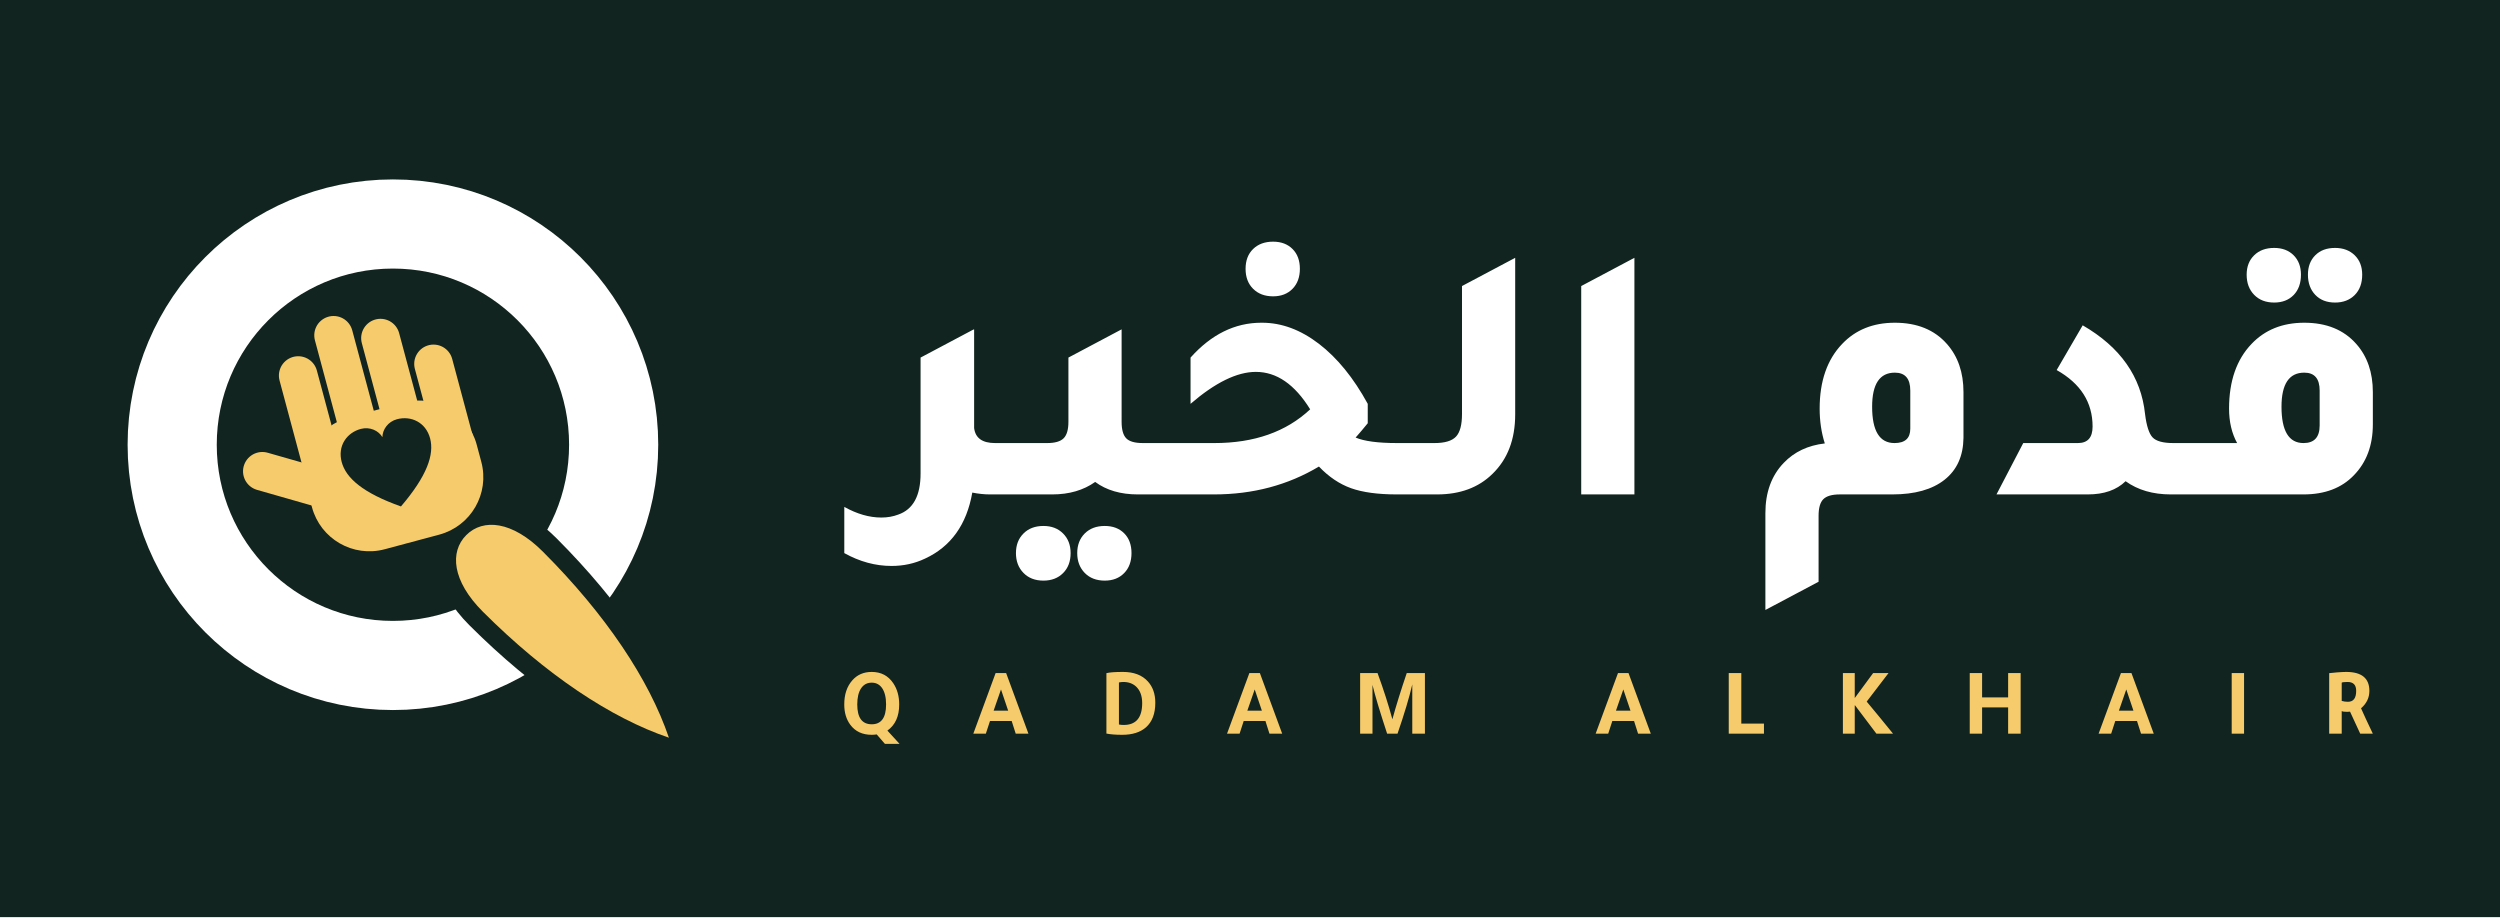
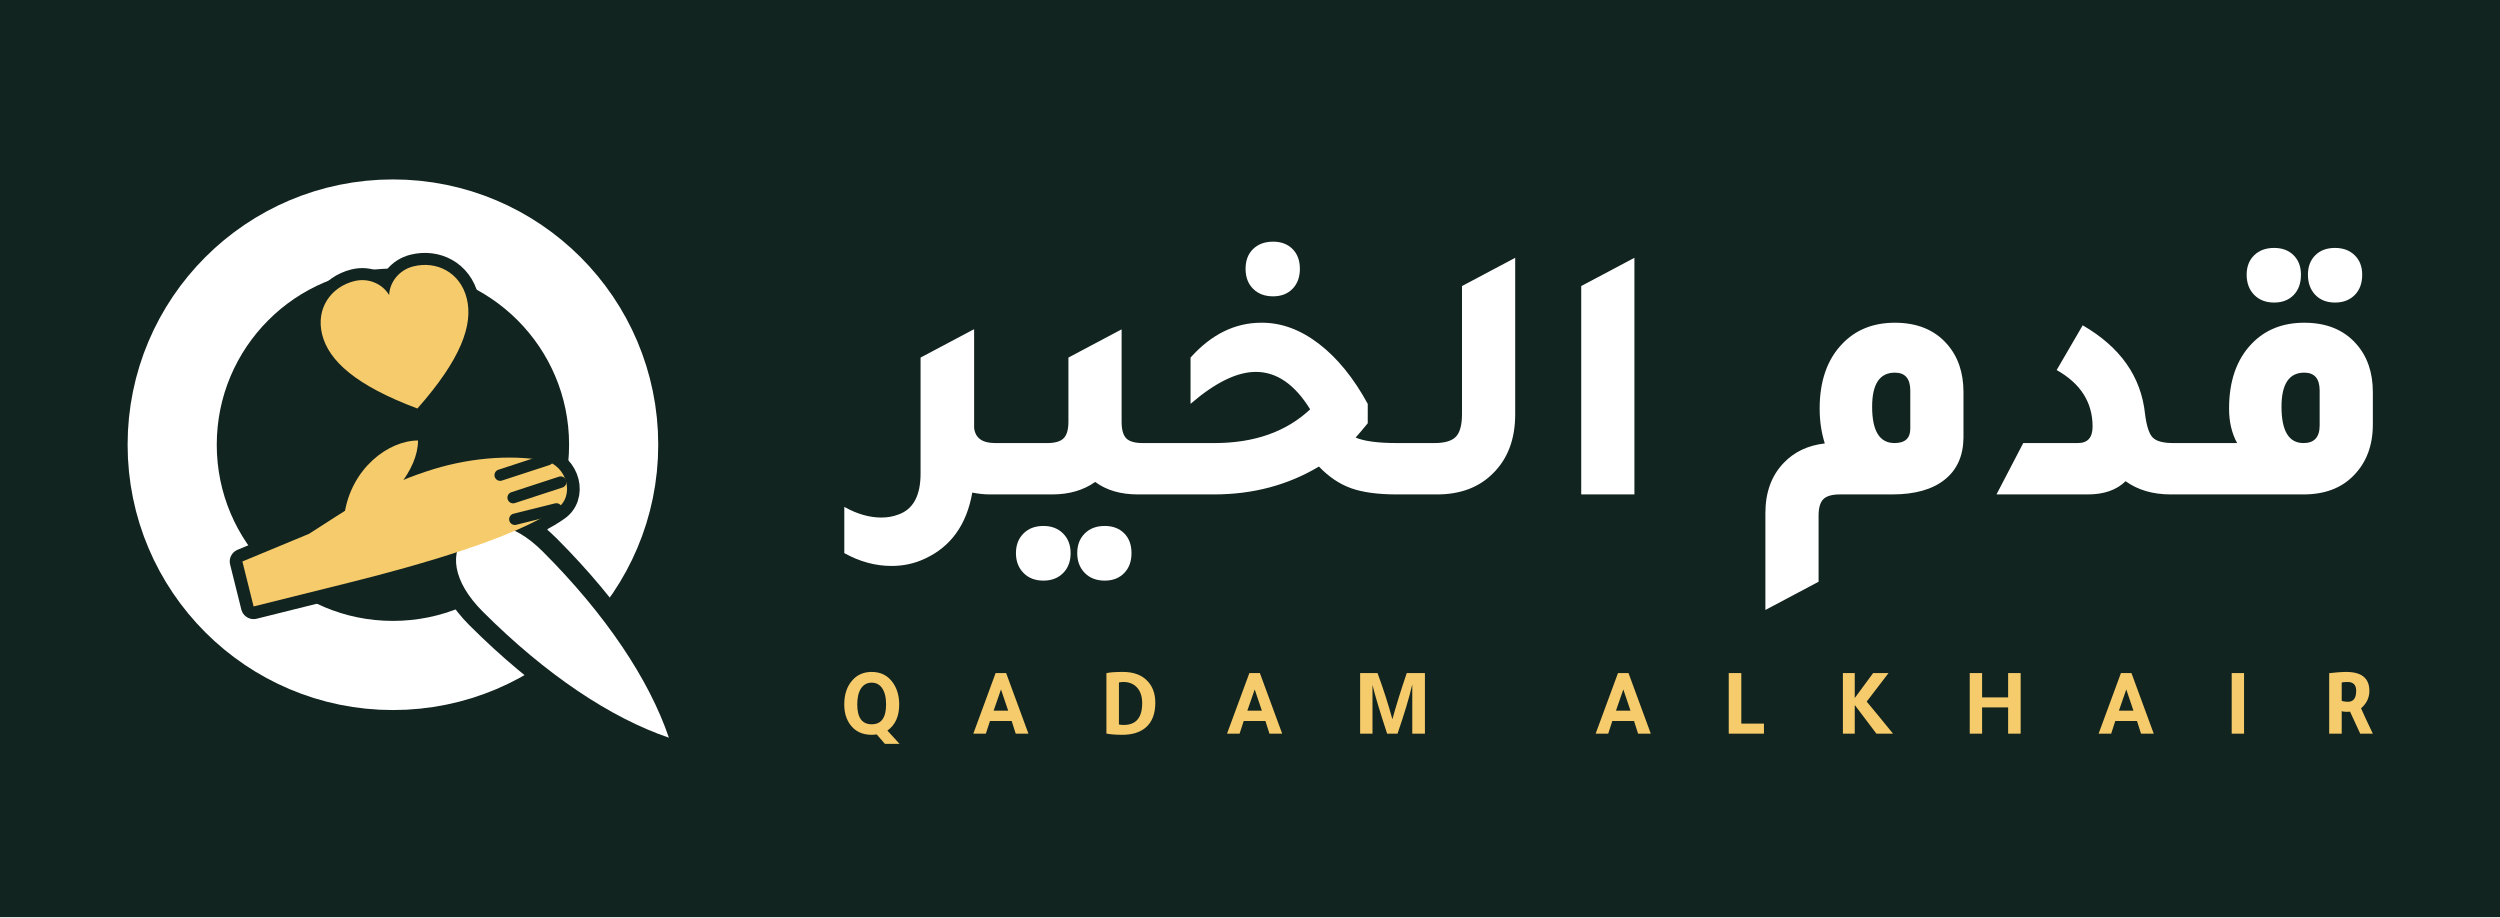
<svg xmlns="http://www.w3.org/2000/svg" viewBox="0 0 627 230" width="627" height="230" role="img">
  <defs>
-     <mask id="mh3" maskUnits="userSpaceOnUse" x="-20" y="-20" width="240" height="240">
-       <rect x="-20" y="-20" width="240" height="240" fill="#fff" />
+     <mask id="sh3" maskUnits="userSpaceOnUse" x="-40" y="-40" width="300" height="300">
+       <rect x="-40" y="-40" width="300" height="300" fill="#fff" />
+       <path d="M92,49 L78,50" stroke="#000" stroke-width="3.2" stroke-linecap="round" />
+       <path d="M94,56 L80,57" stroke="#000" stroke-width="3.2" stroke-linecap="round" />
+       <path d="M91,63 L79,63" stroke="#000" stroke-width="3.2" stroke-linecap="round" />
+     </mask>
+     <mask id="mh3" maskUnits="userSpaceOnUse" x="-40" y="-40" width="300" height="300">
+       <rect x="-40" y="-40" width="300" height="300" fill="#fff" />
      <g transform="matrix(0.70711 0.70711 0.70711 -0.70711 124 140)">
        <path d="M58,0 C45,6.4 27,10 6,10 C-4.2,10 -9.5,5.6 -9.5,0 C-9.5,-5.6 -4.2,-10 6,-10 C27,-10 45,-6.4 58,0 Z" fill="#000" stroke="#000" stroke-width="9" stroke-linejoin="round" />
      </g>
+       <g transform="translate(100 122) rotate(-14) scale(0.84) translate(-48 -46)" stroke="#000" stroke-width="7.1" stroke-linejoin="round">
+         <path d="M2,56 L22,53 C34,49 44,45 58,44 C70,43 82,45 91,49 C97,52 97,61 91,63 C78,68 50,69 30,69 L2,69 Z" fill="#000" />
+         <path d="M33,50 C38,38 50,33 58,35 C56,43 46,50 36,53 Z" fill="#000" />
+         <g transform="translate(60 12) scale(0.95)">
+           <path d="M0,15 C-16,4 -22,-5 -22,-13 C-22,-21 -16,-26 -9,-26 C-4.5,-26 -1,-23 0,-19.5 C1,-23 4.5,-26 9,-26 C16,-26 22,-21 22,-13 C22,-5 16,4 0,15 Z" fill="#000" />
+         </g>
+       </g>
    </mask>
-     <mask id="ph3" maskUnits="userSpaceOnUse" x="-40" y="-40" width="280" height="280">
-       <rect x="-40" y="-40" width="280" height="280" fill="#fff" />
-       <g transform="translate(48 57) scale(0.7)">
-         <path d="M0,15 C-16,4 -22,-5 -22,-13 C-22,-21 -16,-26 -9,-26 C-4.5,-26 -1,-23 0,-19.5 C1,-23 4.5,-26 9,-26 C16,-26 22,-21 22,-13 C22,-5 16,4 0,15 Z" fill="#000" />
+     <mask id="th3" maskUnits="userSpaceOnUse" x="-40" y="-40" width="300" height="300">
+       <rect x="-40" y="-40" width="300" height="300" fill="#fff" />
+       <g transform="translate(100 122) rotate(-14) scale(0.84) translate(-48 -46)" stroke="#000" stroke-width="7.1" stroke-linejoin="round">
+         <path d="M2,56 L22,53 C34,49 44,45 58,44 C70,43 82,45 91,49 C97,52 97,61 91,63 C78,68 50,69 30,69 L2,69 Z" fill="#000" />
+         <path d="M33,50 C38,38 50,33 58,35 C56,43 46,50 36,53 Z" fill="#000" />
+         <g transform="translate(60 12) scale(0.95)">
+           <path d="M0,15 C-16,4 -22,-5 -22,-13 C-22,-21 -16,-26 -9,-26 C-4.5,-26 -1,-23 0,-19.5 C1,-23 4.5,-26 9,-26 C16,-26 22,-21 22,-13 C22,-5 16,4 0,15 Z" fill="#000" />
+         </g>
      </g>
    </mask>
  </defs>
  <rect width="627" height="230" fill="#12241F" />
  <g transform="translate(-5.79 -7.70) scale(1.06464)">
    <g transform="translate(-2 0)">
      <circle cx="100" cy="112" r="52" fill="none" stroke="#FFFFFF" stroke-width="21" mask="url(#mh3)" />
-       <g transform="translate(98 112) rotate(-15) scale(0.70) translate(-48 -46)">
-         <g mask="url(#ph3)">
-           <path d="M26,52 L26,16" stroke="#F6CB6B" stroke-width="13" stroke-linecap="round" fill="none" />
-           <path d="M41,52 L41,6" stroke="#F6CB6B" stroke-width="13" stroke-linecap="round" fill="none" />
-           <path d="M56,52 L56,11" stroke="#F6CB6B" stroke-width="13" stroke-linecap="round" fill="none" />
-           <path d="M71,52 L71,24" stroke="#F6CB6B" stroke-width="13" stroke-linecap="round" fill="none" />
-           <path d="M26,56 L6,44" stroke="#F6CB6B" stroke-width="13" stroke-linecap="round" fill="none" />
-           <rect x="19" y="34" width="59" height="46" rx="20" fill="#F6CB6B" />
+       <g mask="url(#th3)" transform="matrix(0.70711 0.70711 0.70711 -0.70711 124 140)">
+         <path d="M58,0 C45,6.4 27,10 6,10 C-4.2,10 -9.5,5.6 -9.5,0 C-9.5,-5.6 -4.2,-10 6,-10 C27,-10 45,-6.4 58,0 Z" fill="#FFFFFF" />
+       </g>
+       <g transform="translate(100 122) rotate(-14) scale(0.84) translate(-48 -46)">
+         <g mask="url(#sh3)">
+           <path d="M2,56 L22,53 C34,49 44,45 58,44 C70,43 82,45 91,49 C97,52 97,61 91,63 C78,68 50,69 30,69 L2,69 Z" fill="#F6CB6B" />
+           <path d="M33,50 C38,38 50,33 58,35 C56,43 46,50 36,53 Z" fill="#F6CB6B" />
        </g>
-       </g>
-       <g transform="matrix(0.70711 0.70711 0.70711 -0.70711 124 140)">
-         <path d="M58,0 C45,6.4 27,10 6,10 C-4.2,10 -9.5,5.6 -9.5,0 C-9.5,-5.6 -4.2,-10 6,-10 C27,-10 45,-6.4 58,0 Z" fill="#F6CB6B" />
+         <g transform="translate(60 12) scale(0.95)">
+           <path d="M0,15 C-16,4 -22,-5 -22,-13 C-22,-21 -16,-26 -9,-26 C-4.5,-26 -1,-23 0,-19.5 C1,-23 4.5,-26 9,-26 C16,-26 22,-21 22,-13 C22,-5 16,4 0,15 Z" fill="#F6CB6B" />
+         </g>
      </g>
    </g>
  </g>
  <g transform="translate(217.91 124.00)">
    <path d="M31.65 -12.88H40.66V0.00H30.36Q28.24 0.00 25.94 -0.46Q23.83 11.59 14.08 16.10Q10.21 17.94 5.70 17.94Q-0.37 17.94 -6.16 14.72V3.13Q-1.38 5.80 3.13 5.80Q5.43 5.80 7.36 5.06Q12.97 3.13 12.97 -5.24V-34.32L26.31 -41.40V-41.31L26.40 -41.40V-16.65Q26.86 -12.88 31.65 -12.88Z M68.72 -12.88H77.65V0.00H67.44Q61.00 0.00 56.76 -3.13Q52.35 0.00 46.00 0.00H35.70V-12.88H44.71Q47.66 -12.88 48.85 -14.08Q50.05 -15.27 50.05 -18.22V-34.32L63.39 -41.40V-18.22Q63.39 -15.27 64.54 -14.08Q65.69 -12.88 68.72 -12.88ZM43.79 7.91Q46.83 7.91 48.71 9.80Q50.60 11.68 50.60 14.72Q50.60 17.85 48.71 19.73Q46.83 21.62 43.79 21.62Q40.66 21.62 38.78 19.69Q36.89 17.76 36.89 14.72Q36.89 11.68 38.78 9.80Q40.66 7.91 43.79 7.91ZM59.16 7.91Q62.19 7.91 64.03 9.75Q65.87 11.59 65.87 14.72Q65.87 17.85 64.03 19.73Q62.19 21.62 59.16 21.62Q56.03 21.62 54.14 19.69Q52.26 17.76 52.26 14.72Q52.26 11.68 54.14 9.80Q56.03 7.91 59.16 7.91Z M101.38 -49.68Q98.26 -49.68 96.37 -51.57Q94.48 -53.45 94.48 -56.58Q94.48 -59.71 96.37 -61.55Q98.26 -63.39 101.38 -63.39Q104.42 -63.39 106.26 -61.55Q108.10 -59.71 108.10 -56.58Q108.10 -53.45 106.26 -51.57Q104.42 -49.68 101.38 -49.68ZM132.48 -12.88H140.76V0.00H132.39Q125.30 0.00 120.93 -1.56Q116.56 -3.13 112.88 -6.99Q101.20 0.00 86.57 0.00H72.77V-12.88H86.66Q101.66 -12.88 110.68 -21.34Q104.88 -30.73 97.06 -30.73Q89.98 -30.73 80.68 -22.72V-34.32Q88.50 -43.06 98.44 -43.06H98.62Q105.98 -43.06 112.88 -37.77Q119.78 -32.48 125.12 -22.72V-17.85Q123.56 -15.92 122.08 -14.26Q125.30 -12.88 132.48 -12.88Z M135.88 0.00V-12.88H141.86Q145.73 -12.88 147.25 -14.49Q148.76 -16.10 148.76 -20.15V-52.26L162.10 -59.34V-20.06Q162.10 -10.67 156.40 -5.15Q151.16 0.00 142.51 0.00Z M178.66 0.00V-52.26L192.00 -59.34V0.00Z M239.75 -12.79Q238.46 -16.84 238.46 -21.53Q238.46 -31.83 244.08 -37.72Q249.14 -43.06 257.32 -43.06Q265.70 -43.06 270.39 -37.72Q274.53 -33.03 274.53 -25.67V-14.17Q274.44 -7.36 269.79 -3.68Q265.14 0.00 256.68 0.00H243.52Q240.58 0.00 239.38 1.20Q238.19 2.39 238.19 5.34V21.90L224.85 28.98V4.69Q224.85 -3.13 229.45 -7.91Q233.40 -12.05 239.75 -12.79ZM261.19 -16.47V-26.04Q261.19 -30.54 257.32 -30.54Q251.62 -30.54 251.62 -21.99Q251.62 -12.88 257.23 -12.88Q261.19 -12.88 261.19 -16.47Z M282.81 0.00 289.52 -12.88H303.23Q306.91 -12.88 306.91 -17.02Q306.91 -26.13 297.90 -31.19L304.43 -42.41Q318.60 -34.22 320.07 -20.15Q320.62 -15.73 321.95 -14.31Q323.29 -12.88 327.15 -12.88H334.51V0.00H326.51Q319.79 0.00 315.19 -3.31Q311.79 0.00 305.72 0.00Z M352.45 -48.12Q349.32 -48.12 347.44 -50.05Q345.55 -51.98 345.55 -55.11Q345.55 -58.14 347.44 -59.98Q349.32 -61.82 352.45 -61.82Q355.49 -61.82 357.33 -59.98Q359.17 -58.14 359.17 -55.11Q359.17 -51.89 357.33 -50.00Q355.49 -48.12 352.45 -48.12ZM367.72 -48.12Q364.60 -48.12 362.76 -50.05Q360.92 -51.98 360.92 -55.11Q360.92 -58.14 362.76 -59.98Q364.60 -61.82 367.72 -61.82Q370.76 -61.82 372.65 -59.98Q374.53 -58.14 374.53 -55.11Q374.53 -51.89 372.65 -50.00Q370.76 -48.12 367.72 -48.12ZM329.54 0.00V-12.88H343.16Q341.14 -16.56 341.14 -21.53Q341.14 -31.83 346.75 -37.72Q351.81 -43.06 360.00 -43.06Q368.37 -43.06 373.06 -37.72Q377.20 -33.03 377.20 -25.67V-17.57Q377.20 -9.66 372.42 -4.78Q367.82 0.00 359.81 0.00ZM363.86 -26.04Q363.86 -30.54 360.00 -30.54Q354.29 -30.54 354.29 -21.99Q354.29 -12.88 359.81 -12.88Q363.86 -12.88 363.86 -17.30Z" fill="#FFFFFF" />
  </g>
  <g transform="translate(210.78 184.00)">
    <path d="M9.10 0.19Q8.42 0.29 7.85 0.29Q4.32 0.29 2.45 -2.26Q0.96 -4.30 0.96 -7.32Q0.96 -11.09 2.98 -13.37Q4.82 -15.48 7.85 -15.48Q11.35 -15.48 13.25 -12.65Q14.74 -10.44 14.74 -7.32Q14.74 -2.86 11.78 -0.77Q13.18 0.79 14.83 2.57H11.16ZM7.85 -2.35Q11.45 -2.35 11.45 -7.32Q11.45 -10.01 10.42 -11.47Q9.46 -12.79 7.85 -12.79Q6.12 -12.79 5.17 -11.35Q4.22 -9.91 4.22 -7.32Q4.22 -2.35 7.85 -2.35Z M38.92 -15.19H41.56L47.15 0.00H43.96Q43.55 -1.20 42.95 -3.17H37.51Q37.17 -2.09 36.47 0.00H33.33ZM40.27 -11.09Q39.59 -9.19 38.42 -5.76H42.07Q40.94 -9.07 40.27 -11.09Z M66.71 -15.17Q67.88 -15.48 70.86 -15.48Q74.96 -15.48 77.12 -13.08Q78.97 -11.04 78.97 -7.75Q78.97 -3.65 76.62 -1.58Q74.48 0.29 70.67 0.29Q68.27 0.29 66.71 -0.02ZM69.85 -2.30Q70.33 -2.18 71.05 -2.18Q75.68 -2.18 75.68 -7.66Q75.68 -10.37 74.15 -11.81Q72.90 -12.96 70.98 -12.96Q70.43 -12.96 69.85 -12.84Z M102.56 -15.19H105.20L110.79 0.00H107.60Q107.19 -1.20 106.59 -3.17H101.14Q100.80 -2.09 100.11 0.00H96.96ZM103.90 -11.09Q103.23 -9.19 102.05 -5.76H105.70Q104.57 -9.07 103.90 -11.09Z M138.43 -3.60Q139.77 -8.52 142.03 -15.19H146.59V0.00H143.42V-12.34Q142.29 -7.46 139.72 0.00H137.11Q134.40 -8.23 133.44 -12.22V0.00H130.34V-15.19H134.71Q136.96 -9.05 138.43 -3.60Z M195.01 -15.19H197.65L203.24 0.00H200.05Q199.64 -1.20 199.04 -3.17H193.59Q193.25 -2.09 192.56 0.00H189.41ZM196.35 -11.09Q195.68 -9.19 194.50 -5.76H198.15Q197.02 -9.07 196.35 -11.09Z M222.79 0.00V-15.19H225.94V-2.52H231.62V0.00Z M254.39 -15.19V-8.93Q257.56 -13.22 259.00 -15.19H262.86Q260.39 -11.95 257.39 -8.04Q260.54 -4.27 263.99 0.00H259.82Q257.61 -2.95 254.46 -7.10H254.39V0.00H251.42V-15.19Z M286.33 0.00H283.23V-15.19H286.33V-9.10H292.86V-15.19H296.00V0.00H292.86V-6.58H286.33Z M321.15 -15.19H323.79L329.38 0.00H326.19Q325.78 -1.20 325.18 -3.17H319.73Q319.39 -2.09 318.70 0.00H315.55ZM322.49 -11.09Q321.82 -9.19 320.64 -5.76H324.29Q323.16 -9.07 322.49 -11.09Z M352.03 -15.19V0.00H348.93V-15.19Z M373.38 0.00V-15.17Q373.72 -15.24 375.28 -15.36Q376.84 -15.48 377.65 -15.48Q383.46 -15.48 383.46 -10.73Q383.46 -8.16 381.37 -6.36Q382.24 -4.37 384.32 0.00H381.16Q379.98 -2.57 378.61 -5.52Q378.35 -5.47 377.89 -5.47Q376.84 -5.47 376.52 -5.66V0.00ZM376.52 -12.79V-8.21Q377.24 -7.99 378.08 -7.99Q380.15 -7.99 380.15 -10.73Q380.15 -12.96 378.01 -12.96Q376.79 -12.96 376.52 -12.79Z" fill="#F6CB6B" />
  </g>
</svg>
